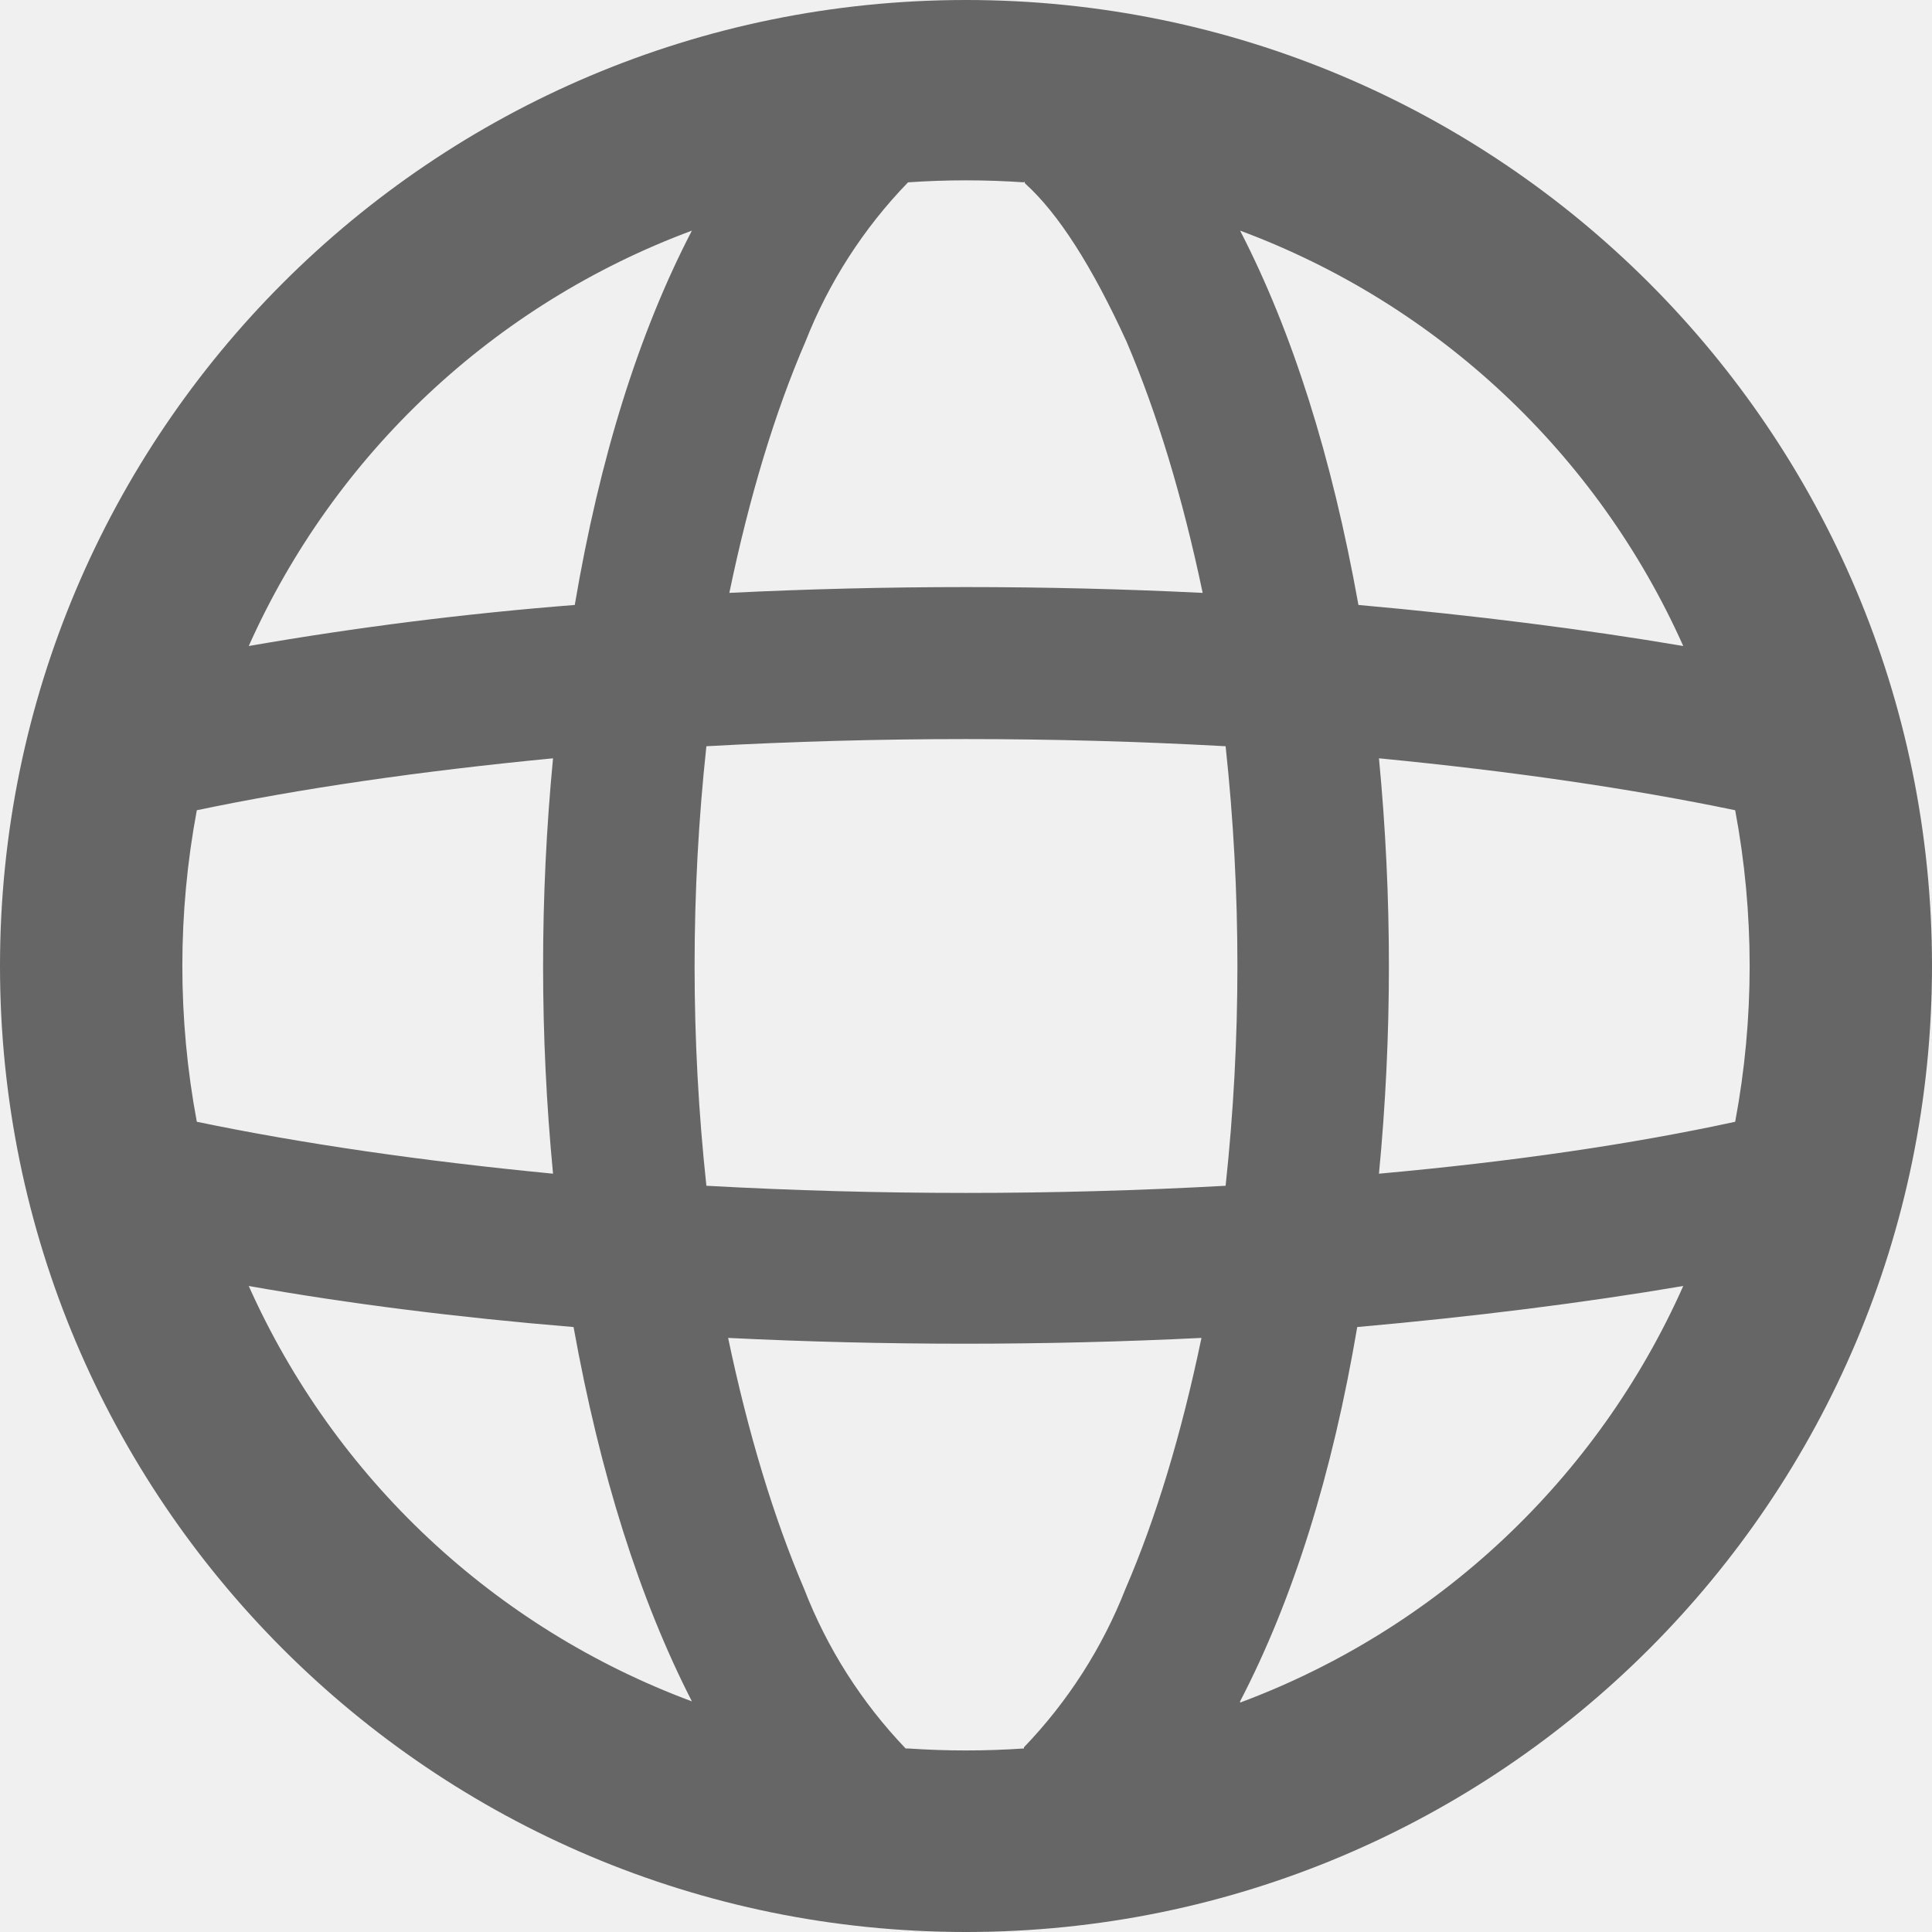
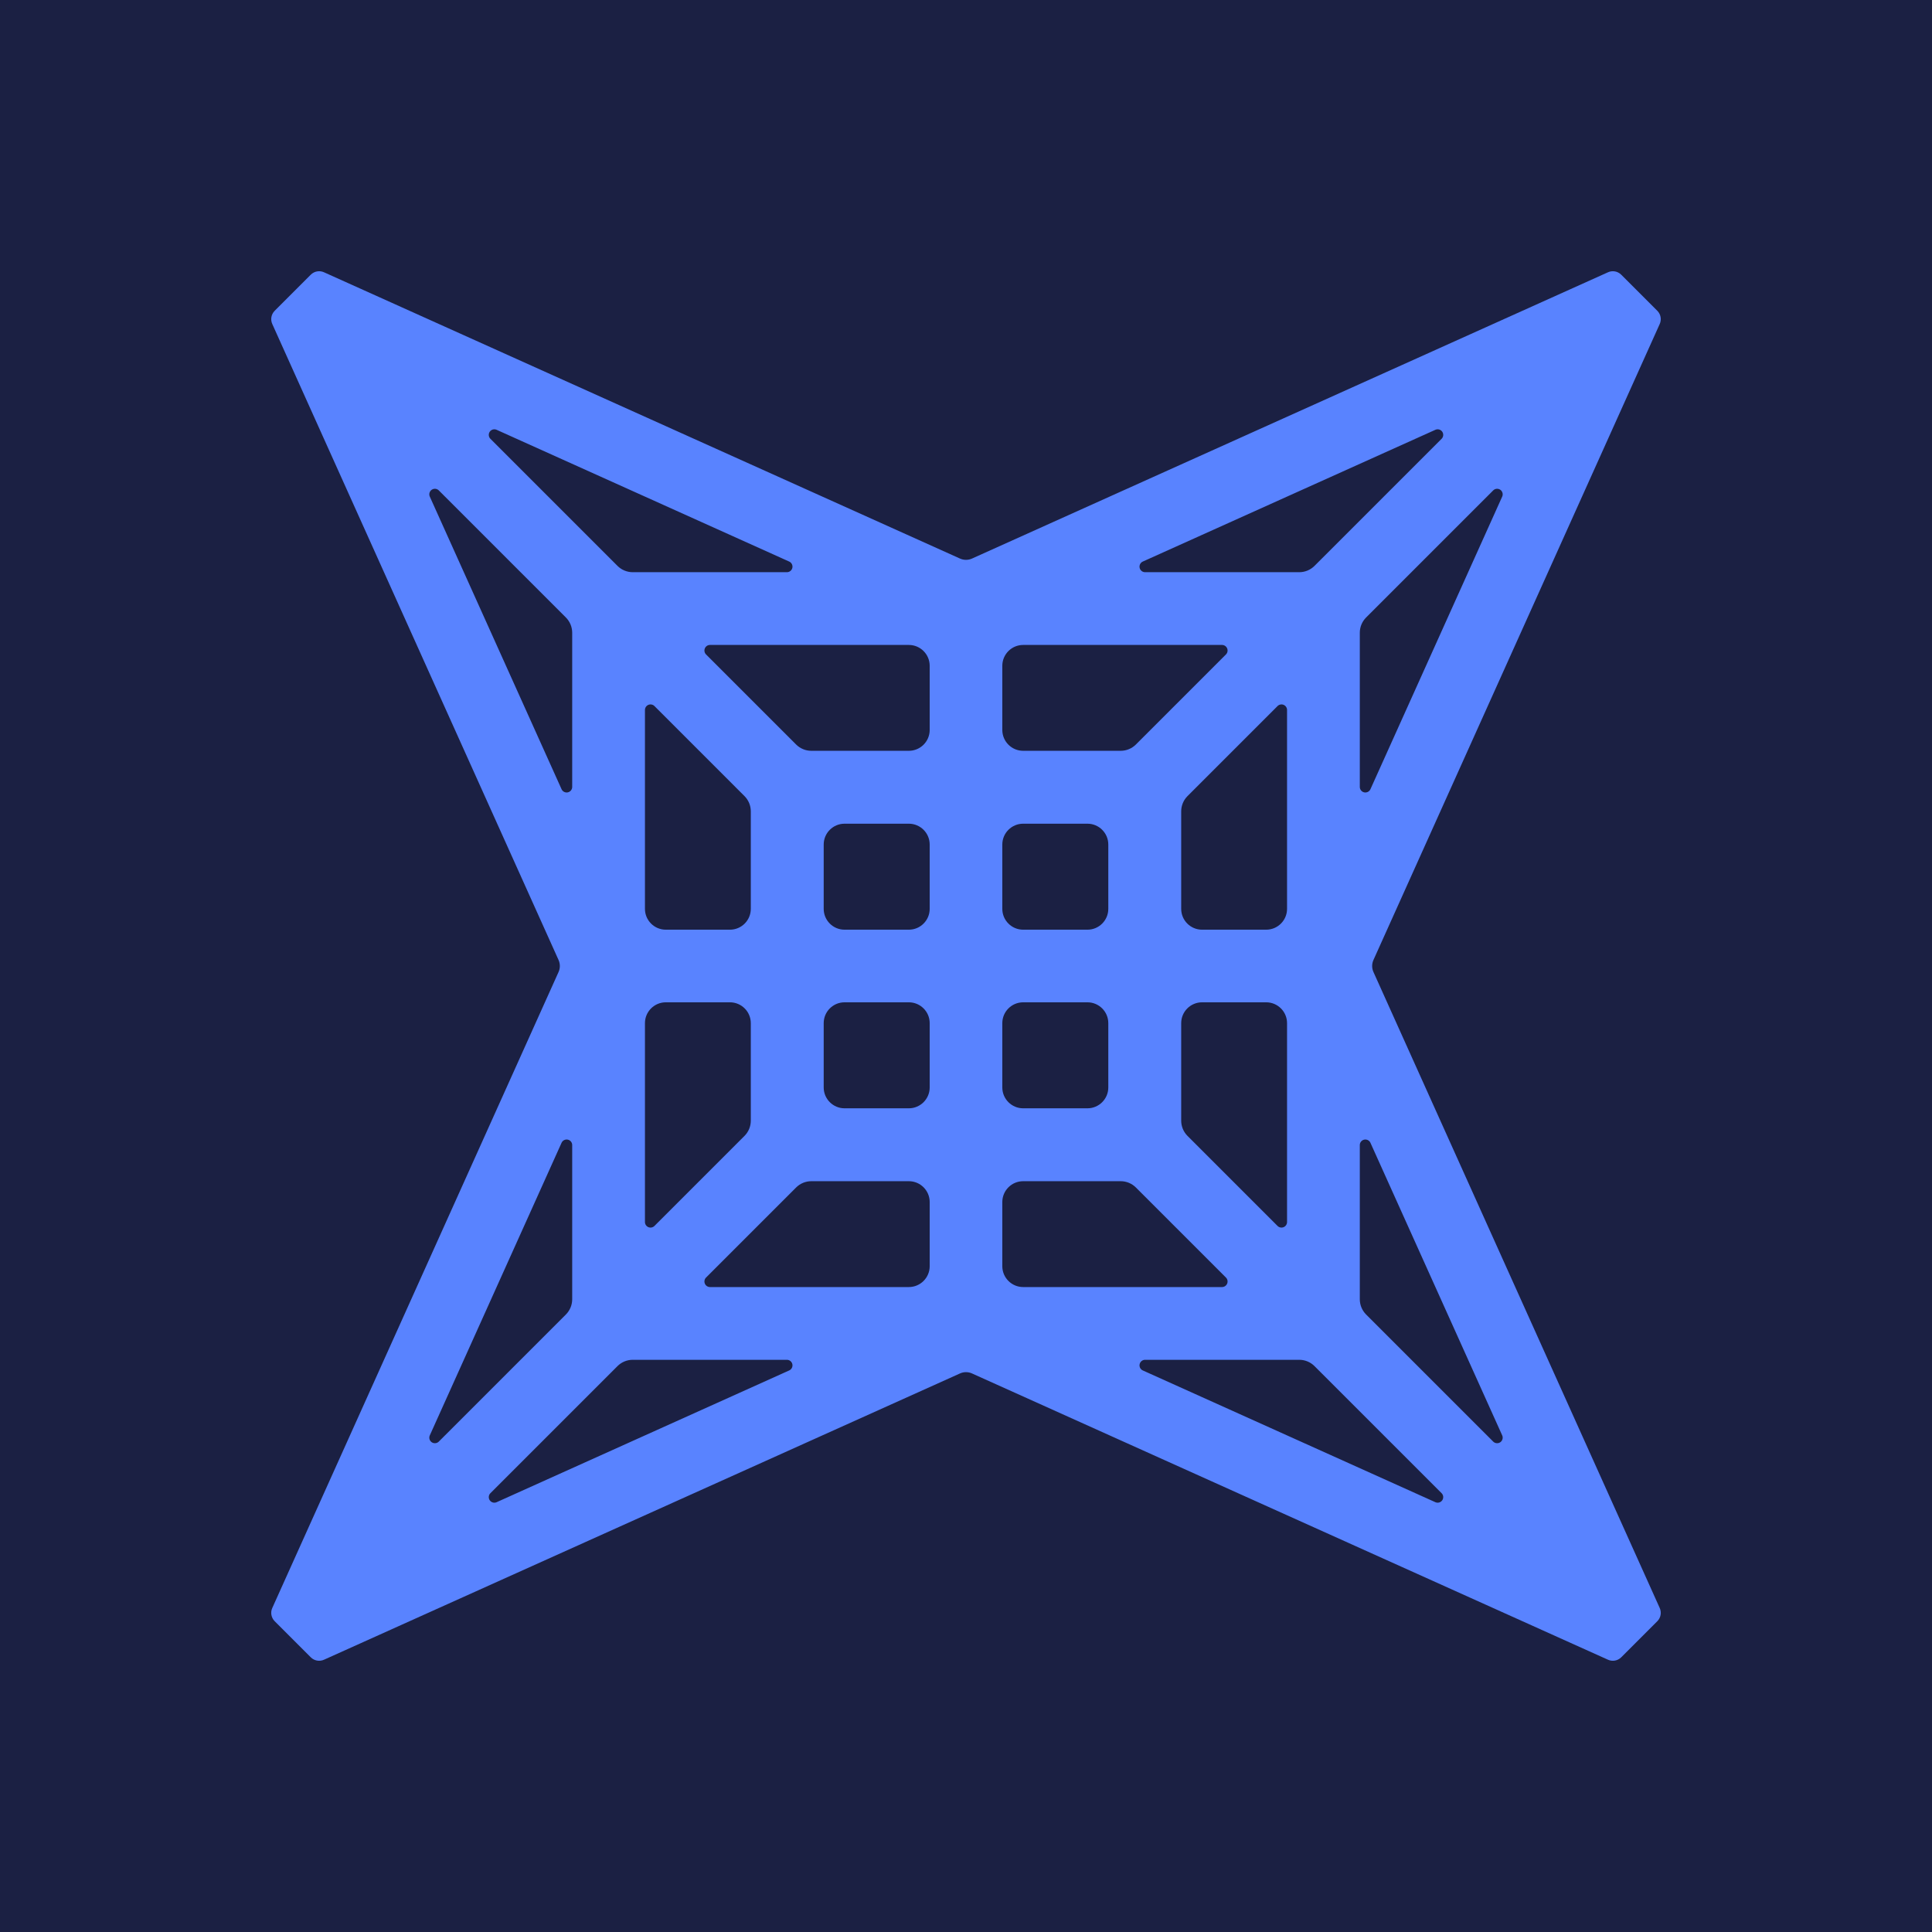
- <svg xmlns="http://www.w3.org/2000/svg" fill="none" viewBox="0 0 16 16">
-   <g clip-path="url(#a)">
-     <path fill-rule="evenodd" clip-rule="evenodd" d="M10.27 14.1a6.5 6.5 0 0 0 3.67-3.45q-1.24.21-2.7.34-.31 1.83-.97 3.1M8 16A8 8 0 1 0 8 0a8 8 0 0 0 0 16m.48-1.52a7 7 0 0 1-.96 0H7.5a4 4 0 0 1-.84-1.32q-.38-.89-.63-2.08a40 40 0 0 0 3.92 0q-.25 1.2-.63 2.08a4 4 0 0 1-.84 1.31zm2.94-4.76q1.66-.15 2.95-.43a7 7 0 0 0 0-2.58q-1.3-.27-2.95-.43a18 18 0 0 1 0 3.44m-1.27-3.54a17 17 0 0 1 0 3.64 39 39 0 0 1-4.3 0 17 17 0 0 1 0-3.64 39 39 0 0 1 4.3 0m1.1-1.17q1.45.13 2.69.34a6.5 6.5 0 0 0-3.67-3.44q.65 1.26.98 3.1M8.48 1.5l.01.02q.41.37.84 1.31.38.89.63 2.08a40 40 0 0 0-3.92 0q.25-1.2.63-2.08a4 4 0 0 1 .85-1.32 7 7 0 0 1 .96 0m-2.75.4a6.5 6.5 0 0 0-3.67 3.44 29 29 0 0 1 2.7-.34q.31-1.83.97-3.1M4.58 6.28q-1.66.16-2.95.43a7 7 0 0 0 0 2.58q1.3.27 2.95.43a18 18 0 0 1 0-3.44m.17 4.71q-1.45-.12-2.69-.34a6.5 6.5 0 0 0 3.67 3.44q-.65-1.27-.98-3.1" fill="#666" />
+ <svg xmlns="http://www.w3.org/2000/svg" viewBox="0 0 100 100">
+   <rect width="100" height="100" fill="#1b2043" />
+   <g transform="translate(14 14) scale(0.72)">
+     <path d="M2.9 0.3A0.85 0.85 0 0 1 3.85 0.13L49.57 20.71A1.05 1.05 0 0 0 50.43 20.71L96.15 0.13A0.85 0.85 0 0 1 97.1 0.3L99.7 2.9A0.85 0.85 0 0 1 99.87 3.85L79.29 49.57A1.05 1.05 0 0 0 79.29 50.43L99.87 96.15A0.85 0.85 0 0 1 99.7 97.1L97.1 99.7A0.85 0.85 0 0 1 96.15 99.87L50.43 79.29A1.05 1.05 0 0 0 49.57 79.29L3.85 99.87A0.85 0.85 0 0 1 2.9 99.7L0.3 97.1A0.85 0.85 0 0 1 0.13 96.15L20.71 50.43A1.05 1.05 0 0 0 20.71 49.57L0.13 3.85A0.85 0.85 0 0 1 0.3 2.9ZM15.8 12.09A0.4 0.4 0 0 1 16.25 11.45L37.3 20.93A0.4 0.4 0 0 1 37.14 21.69L26.04 21.69A1.55 1.55 0 0 1 24.95 21.24ZM11.45 16.25A0.4 0.4 0 0 1 12.09 15.8L21.24 24.95A1.55 1.55 0 0 1 21.69 26.04L21.69 37.14A0.4 0.4 0 0 1 20.93 37.3ZM31.31 27.6A0.4 0.4 0 0 1 31.6 26.92L45.89 26.92A1.5 1.5 0 0 1 47.39 28.42L47.39 33.03A1.5 1.5 0 0 1 45.89 34.53L38.88 34.53A1.55 1.55 0 0 1 37.79 34.08ZM34.08 37.79A1.55 1.55 0 0 1 34.53 38.88L34.53 45.89A1.5 1.5 0 0 1 33.03 47.39L28.42 47.39A1.5 1.5 0 0 1 26.92 45.89L26.92 31.6A0.4 0.4 0 0 1 27.6 31.31ZM39.77 41.27A1.5 1.5 0 0 1 41.27 39.77L45.89 39.77A1.5 1.5 0 0 1 47.39 41.27L47.39 45.89A1.5 1.5 0 0 1 45.89 47.39L41.27 47.39A1.5 1.5 0 0 1 39.77 45.89ZM84.2 12.09A0.4 0.4 0 0 0 83.75 11.45L62.7 20.93A0.4 0.4 0 0 0 62.86 21.69L73.96 21.69A1.55 1.55 0 0 0 75.05 21.24ZM88.55 16.25A0.4 0.4 0 0 0 87.91 15.8L78.76 24.95A1.55 1.55 0 0 0 78.31 26.04L78.31 37.14A0.4 0.4 0 0 0 79.07 37.3ZM68.69 27.6A0.4 0.4 0 0 0 68.4 26.92L54.11 26.92A1.5 1.5 0 0 0 52.61 28.42L52.61 33.03A1.5 1.5 0 0 0 54.11 34.53L61.12 34.53A1.55 1.55 0 0 0 62.21 34.08ZM65.92 37.79A1.55 1.55 0 0 0 65.47 38.88L65.47 45.89A1.5 1.5 0 0 0 66.97 47.39L71.58 47.39A1.5 1.5 0 0 0 73.08 45.89L73.08 31.6A0.4 0.4 0 0 0 72.4 31.31ZM60.23 41.27A1.5 1.5 0 0 0 58.73 39.77L54.11 39.77A1.5 1.5 0 0 0 52.61 41.27L52.61 45.89A1.5 1.5 0 0 0 54.11 47.39L58.73 47.39A1.5 1.5 0 0 0 60.23 45.89ZM84.2 87.91A0.4 0.4 0 0 1 83.75 88.55L62.7 79.07A0.4 0.4 0 0 1 62.86 78.31L73.96 78.31A1.55 1.55 0 0 1 75.05 78.76ZM88.55 83.75A0.4 0.4 0 0 1 87.91 84.2L78.76 75.05A1.55 1.55 0 0 1 78.31 73.96L78.31 62.86A0.4 0.4 0 0 1 79.07 62.7ZM68.69 72.4A0.4 0.4 0 0 1 68.4 73.08L54.11 73.08A1.5 1.5 0 0 1 52.61 71.58L52.61 66.97A1.5 1.5 0 0 1 54.11 65.47L61.12 65.47A1.55 1.55 0 0 1 62.21 65.92ZM65.92 62.21A1.55 1.55 0 0 1 65.47 61.12L65.47 54.11A1.5 1.5 0 0 1 66.97 52.61L71.58 52.61A1.5 1.5 0 0 1 73.08 54.11L73.08 68.4A0.4 0.4 0 0 1 72.4 68.69ZM60.23 58.73A1.5 1.5 0 0 1 58.73 60.23L54.11 60.23A1.5 1.5 0 0 1 52.61 58.73L52.61 54.11A1.5 1.5 0 0 1 54.11 52.61L58.73 52.61A1.5 1.5 0 0 1 60.23 54.11ZM15.8 87.91A0.4 0.4 0 0 0 16.25 88.55L37.3 79.07A0.4 0.4 0 0 0 37.14 78.31L26.04 78.31A1.55 1.55 0 0 0 24.95 78.76ZM11.45 83.75A0.4 0.4 0 0 0 12.09 84.2L21.24 75.05A1.55 1.55 0 0 0 21.69 73.96L21.69 62.86A0.4 0.4 0 0 0 20.93 62.7ZM31.31 72.4A0.4 0.4 0 0 0 31.6 73.08L45.89 73.08A1.5 1.5 0 0 0 47.39 71.58L47.39 66.97A1.5 1.5 0 0 0 45.89 65.47L38.88 65.47A1.55 1.55 0 0 0 37.79 65.92ZM34.08 62.21A1.55 1.55 0 0 0 34.53 61.12L34.53 54.11A1.5 1.5 0 0 0 33.03 52.61L28.42 52.61A1.5 1.5 0 0 0 26.92 54.11L26.92 68.4A0.4 0.4 0 0 0 27.6 68.69ZM39.77 58.73A1.5 1.5 0 0 0 41.27 60.23L45.89 60.23A1.5 1.5 0 0 0 47.39 58.73L47.39 54.11A1.5 1.5 0 0 0 45.89 52.61L41.27 52.61A1.5 1.5 0 0 0 39.77 54.11Z" fill="#5983ff" fill-rule="evenodd" />
  </g>
-   <defs>
-     <clipPath id="a">
-       <path fill="#fff" d="M0 0h16v16H0z" />
-     </clipPath>
-   </defs>
</svg>
